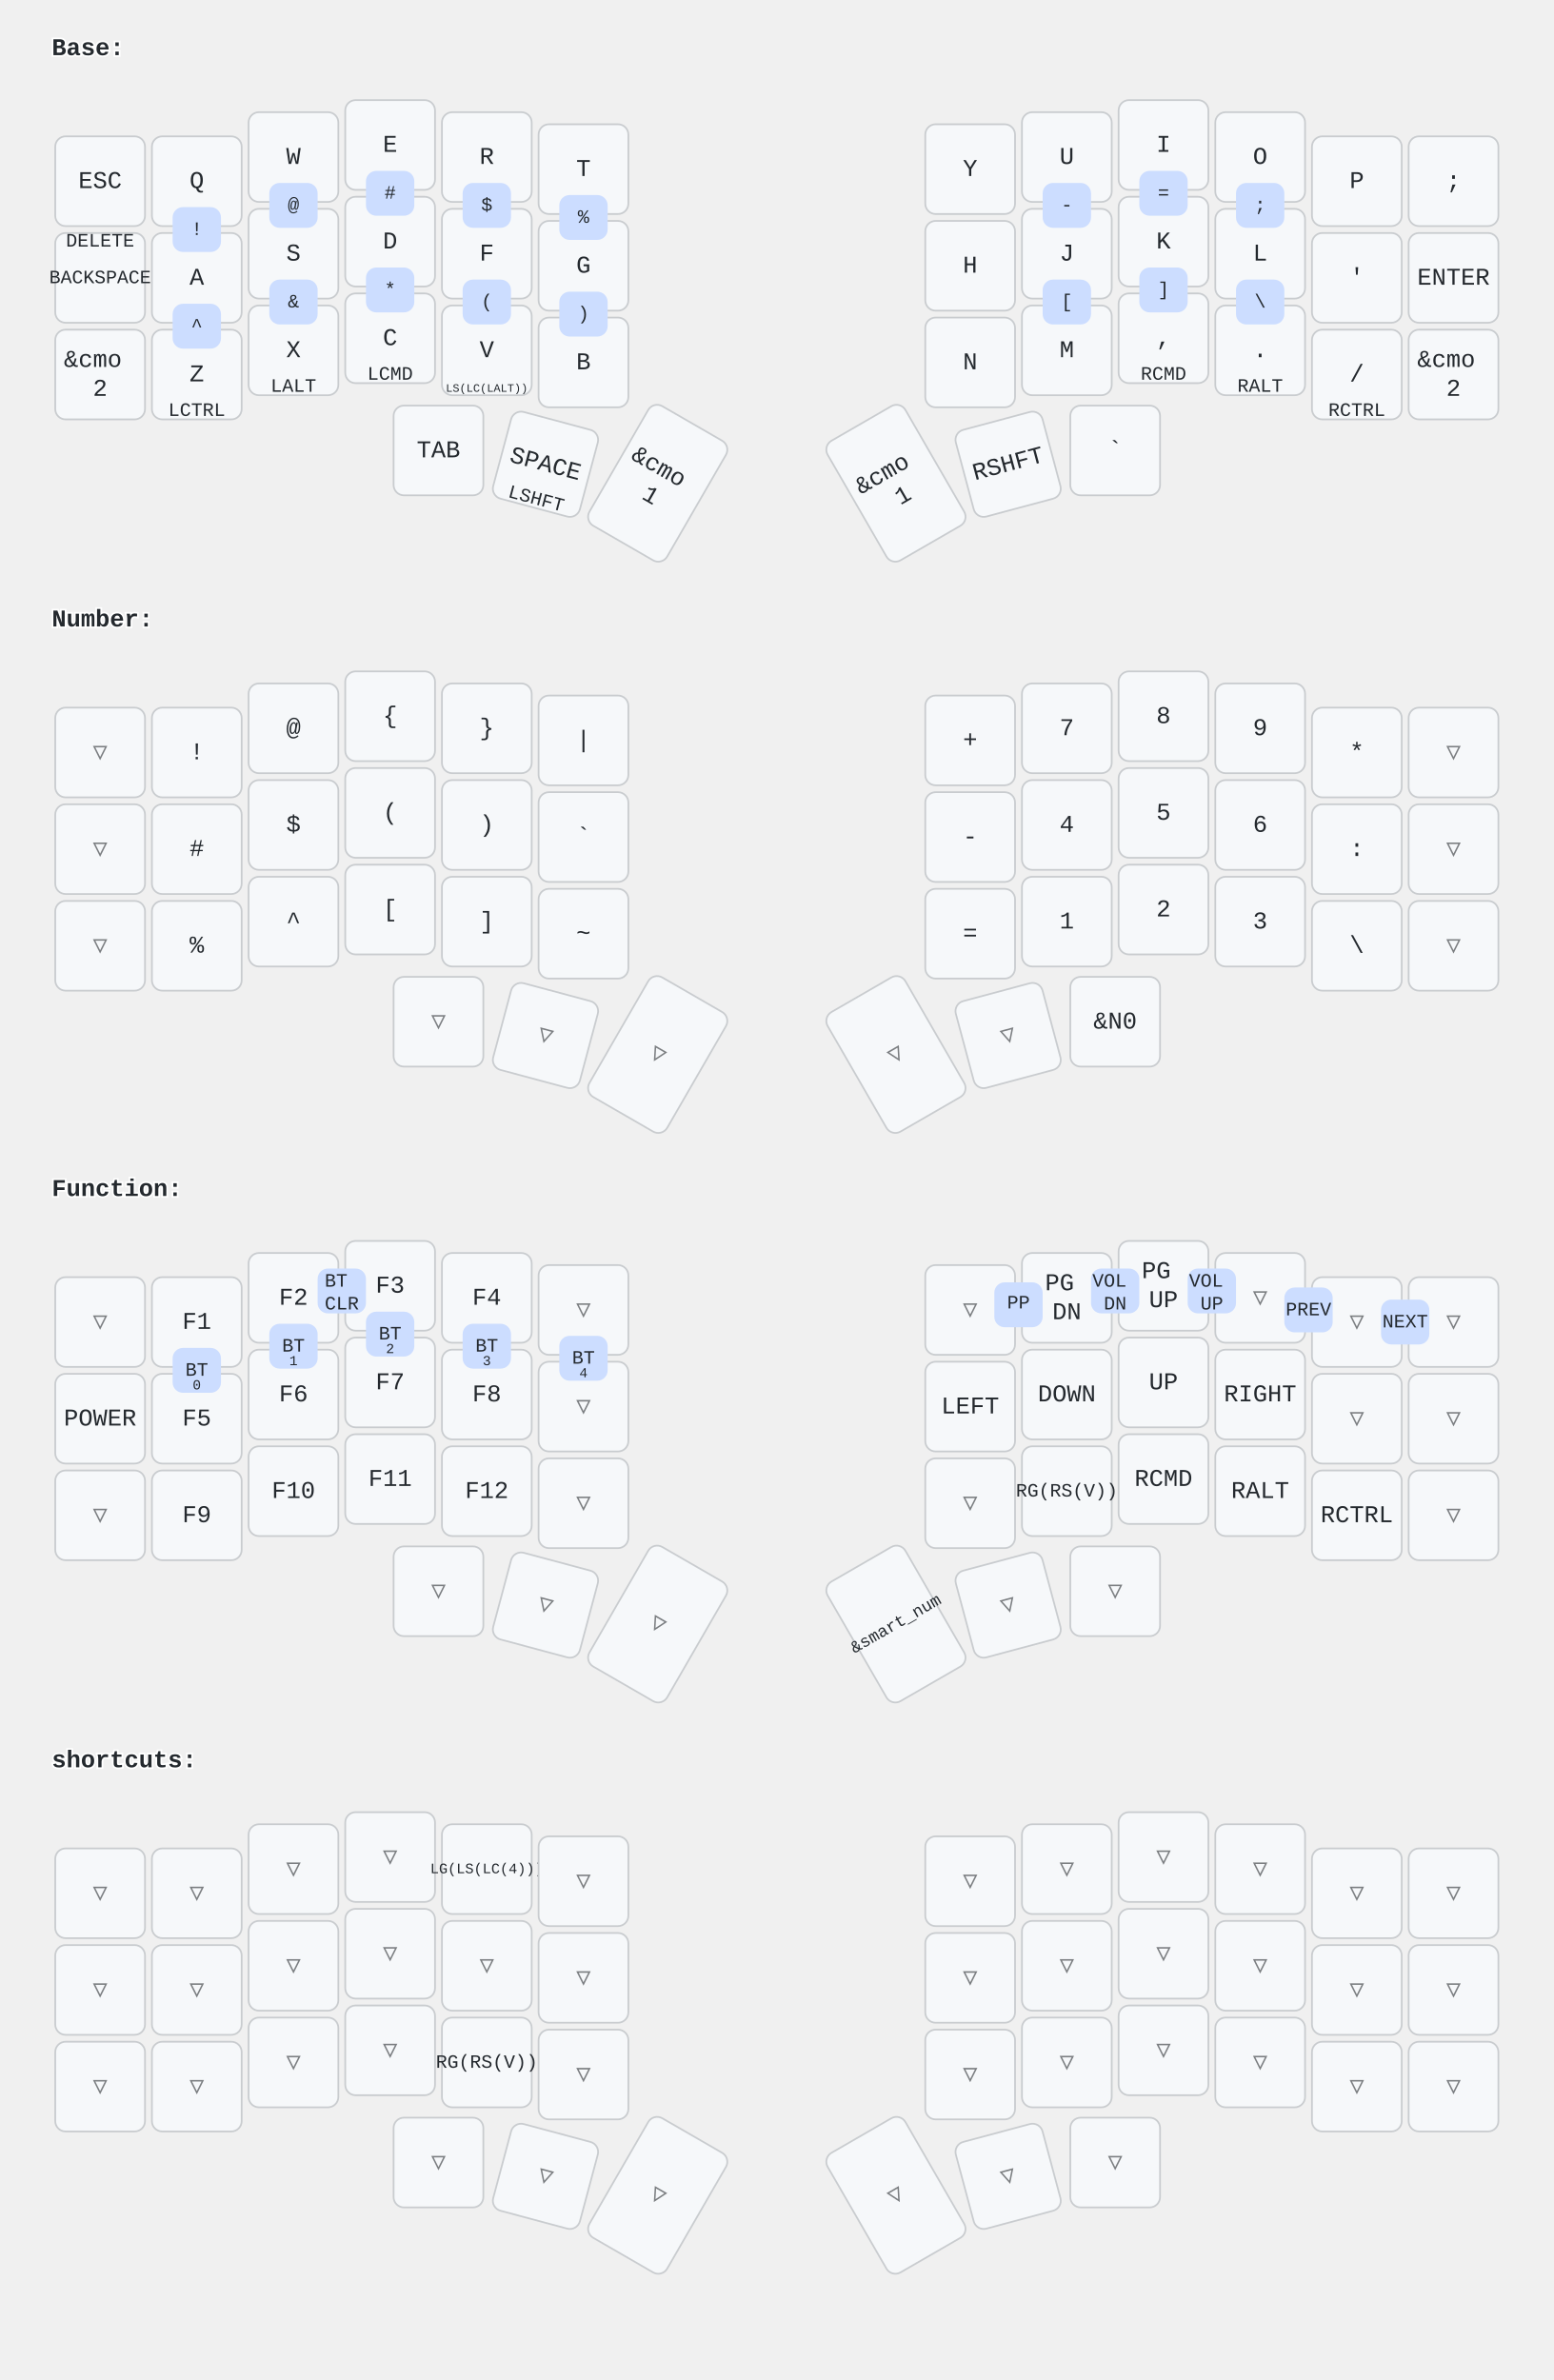
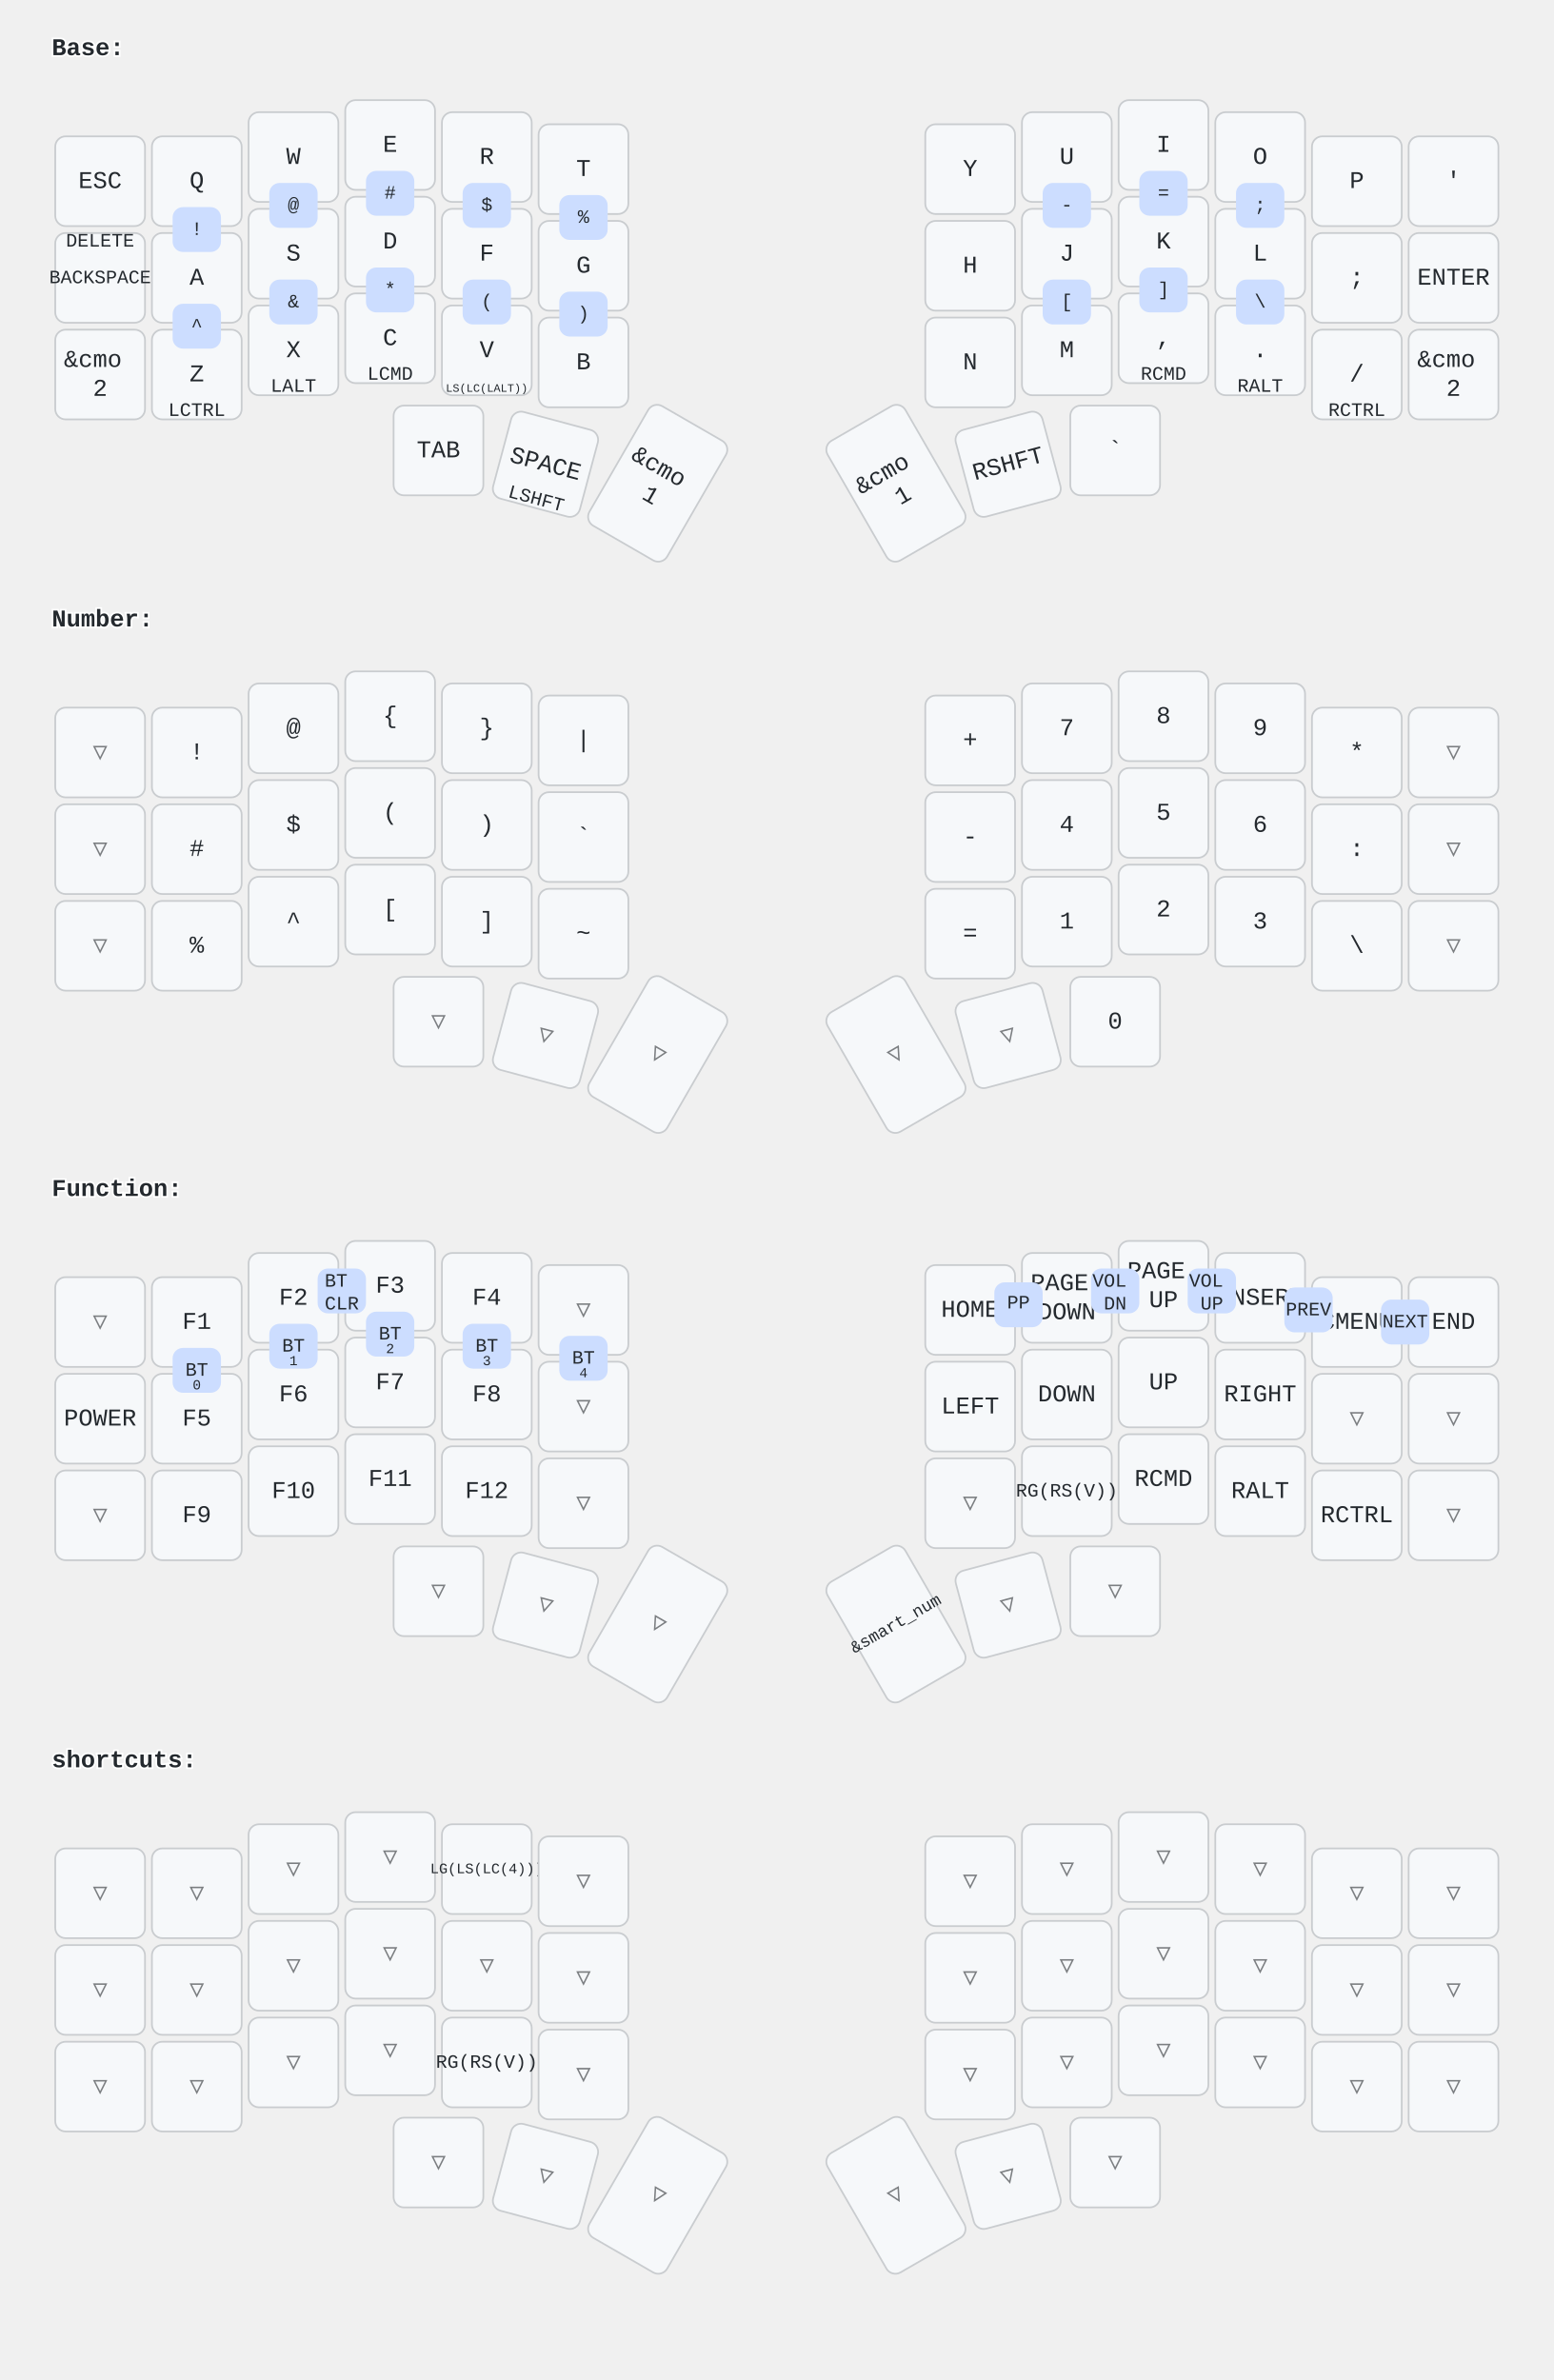
<svg xmlns="http://www.w3.org/2000/svg" width="900" height="1379" viewBox="0 0 900 1379" class="keymap">
  <style>/* inherit to force styles through use tags */
svg path {
    fill: inherit;
}

/* font and background color specifications */
svg.keymap {
    font-family: SFMono-Regular,Consolas,Liberation Mono,Menlo,monospace;
    font-size: 14px;
    font-kerning: normal;
    text-rendering: optimizeLegibility;
    fill: #24292e;
}

/* default key styling */
rect.key {
    fill: #f6f8fa;
    stroke: #c9cccf;
    stroke-width: 1;
}

/* default key side styling, only used is draw_key_sides is set */
rect.side {
    filter: brightness(90%);
}

/* color accent for combo boxes */
rect.combo, rect.combo-separate {
    fill: #cdf;
}

/* color accent for held keys */
rect.held, rect.combo.held {
    fill: #fdd;
}

/* color accent for ghost (optional) keys */
rect.ghost, rect.combo.ghost {
    stroke-dasharray: 4, 4;
    stroke-width: 2;
}

text {
    text-anchor: middle;
    dominant-baseline: middle;
}

/* styling for layer labels */
text.label {
    font-weight: bold;
    text-anchor: start;
    stroke: white;
    stroke-width: 2;
    paint-order: stroke;
}

/* styling for combo tap, and key hold/shifted label text */
text.combo, text.hold, text.shifted {
    font-size: 11px;
}

text.hold {
    text-anchor: middle;
    dominant-baseline: auto;
}

text.shifted {
    text-anchor: middle;
    dominant-baseline: hanging;
}

/* styling for hold/shifted label text in combo box */
text.combo.hold, text.combo.shifted {
    font-size: 8px;
}

/* lighter symbol for transparent keys */
text.trans {
    fill: #7b7e81;
}

/* styling for combo dendrons */
path.combo {
    stroke-width: 1;
    stroke: gray;
    fill: none;
}

/* Start Tabler Icons Cleanup */
/* cannot use height/width with glyphs */
.icon-tabler &gt; path {
    fill: inherit;
    stroke: inherit;
    stroke-width: 2;
}
/* hide tabler's default box */
.icon-tabler &gt; path[stroke="none"][fill="none"] {
    visibility: hidden;
}
/* End Tabler Icons Cleanup */
</style>
  <g transform="translate(30, 0)" class="layer-Base">
    <text x="0" y="28" class="label">Base:</text>
    <g transform="translate(0, 56)">
      <g transform="translate(28, 49)" class="key keypos-0">
        <rect rx="6" ry="6" x="-26" y="-26" width="52" height="52" class="key" />
        <text x="0" y="0" class="key tap">ESC</text>
      </g>
      <g transform="translate(84, 49)" class="key keypos-1">
        <rect rx="6" ry="6" x="-26" y="-26" width="52" height="52" class="key" />
        <text x="0" y="0" class="key tap">Q</text>
      </g>
      <g transform="translate(140, 35)" class="key keypos-2">
        <rect rx="6" ry="6" x="-26" y="-26" width="52" height="52" class="key" />
        <text x="0" y="0" class="key tap">W</text>
      </g>
      <g transform="translate(196, 28)" class="key keypos-3">
        <rect rx="6" ry="6" x="-26" y="-26" width="52" height="52" class="key" />
        <text x="0" y="0" class="key tap">E</text>
      </g>
      <g transform="translate(252, 35)" class="key keypos-4">
        <rect rx="6" ry="6" x="-26" y="-26" width="52" height="52" class="key" />
        <text x="0" y="0" class="key tap">R</text>
      </g>
      <g transform="translate(308, 42)" class="key keypos-5">
        <rect rx="6" ry="6" x="-26" y="-26" width="52" height="52" class="key" />
        <text x="0" y="0" class="key tap">T</text>
      </g>
      <g transform="translate(532, 42)" class="key keypos-6">
        <rect rx="6" ry="6" x="-26" y="-26" width="52" height="52" class="key" />
        <text x="0" y="0" class="key tap">Y</text>
      </g>
      <g transform="translate(588, 35)" class="key keypos-7">
        <rect rx="6" ry="6" x="-26" y="-26" width="52" height="52" class="key" />
        <text x="0" y="0" class="key tap">U</text>
      </g>
      <g transform="translate(644, 28)" class="key keypos-8">
        <rect rx="6" ry="6" x="-26" y="-26" width="52" height="52" class="key" />
        <text x="0" y="0" class="key tap">I</text>
      </g>
      <g transform="translate(700, 35)" class="key keypos-9">
        <rect rx="6" ry="6" x="-26" y="-26" width="52" height="52" class="key" />
        <text x="0" y="0" class="key tap">O</text>
      </g>
      <g transform="translate(756, 49)" class="key keypos-10">
        <rect rx="6" ry="6" x="-26" y="-26" width="52" height="52" class="key" />
        <text x="0" y="0" class="key tap">P</text>
      </g>
      <g transform="translate(812, 49)" class="key keypos-11">
        <rect rx="6" ry="6" x="-26" y="-26" width="52" height="52" class="key" />
+         <text x="0" y="0" class="key tap">'</text>
+       </g>
+       <g transform="translate(28, 105)" class="key keypos-12">
+         <rect rx="6" ry="6" x="-26" y="-26" width="52" height="52" class="key" />
+         <text x="0" y="0" class="key tap">
+           <tspan style="font-size: 78%">BACKSPACE</tspan>
+         </text>
+         <text x="0" y="-24" class="key shifted">DELETE</text>
+       </g>
+       <g transform="translate(84, 105)" class="key keypos-13">
+         <rect rx="6" ry="6" x="-26" y="-26" width="52" height="52" class="key" />
+         <text x="0" y="0" class="key tap">A</text>
+       </g>
+       <g transform="translate(140, 91)" class="key keypos-14">
+         <rect rx="6" ry="6" x="-26" y="-26" width="52" height="52" class="key" />
+         <text x="0" y="0" class="key tap">S</text>
+       </g>
+       <g transform="translate(196, 84)" class="key keypos-15">
+         <rect rx="6" ry="6" x="-26" y="-26" width="52" height="52" class="key" />
+         <text x="0" y="0" class="key tap">D</text>
+       </g>
+       <g transform="translate(252, 91)" class="key keypos-16">
+         <rect rx="6" ry="6" x="-26" y="-26" width="52" height="52" class="key" />
+         <text x="0" y="0" class="key tap">F</text>
+       </g>
+       <g transform="translate(308, 98)" class="key keypos-17">
+         <rect rx="6" ry="6" x="-26" y="-26" width="52" height="52" class="key" />
+         <text x="0" y="0" class="key tap">G</text>
+       </g>
+       <g transform="translate(532, 98)" class="key keypos-18">
+         <rect rx="6" ry="6" x="-26" y="-26" width="52" height="52" class="key" />
+         <text x="0" y="0" class="key tap">H</text>
+       </g>
+       <g transform="translate(588, 91)" class="key keypos-19">
+         <rect rx="6" ry="6" x="-26" y="-26" width="52" height="52" class="key" />
+         <text x="0" y="0" class="key tap">J</text>
+       </g>
+       <g transform="translate(644, 84)" class="key keypos-20">
+         <rect rx="6" ry="6" x="-26" y="-26" width="52" height="52" class="key" />
+         <text x="0" y="0" class="key tap">K</text>
+       </g>
+       <g transform="translate(700, 91)" class="key keypos-21">
+         <rect rx="6" ry="6" x="-26" y="-26" width="52" height="52" class="key" />
+         <text x="0" y="0" class="key tap">L</text>
+       </g>
+       <g transform="translate(756, 105)" class="key keypos-22">
+         <rect rx="6" ry="6" x="-26" y="-26" width="52" height="52" class="key" />
        <text x="0" y="0" class="key tap">;</text>
-       </g>
-       <g transform="translate(28, 105)" class="key keypos-12">
-         <rect rx="6" ry="6" x="-26" y="-26" width="52" height="52" class="key" />
-         <text x="0" y="0" class="key tap">
-           <tspan style="font-size: 78%">BACKSPACE</tspan>
-         </text>
-         <text x="0" y="-24" class="key shifted">DELETE</text>
-       </g>
-       <g transform="translate(84, 105)" class="key keypos-13">
-         <rect rx="6" ry="6" x="-26" y="-26" width="52" height="52" class="key" />
-         <text x="0" y="0" class="key tap">A</text>
-       </g>
-       <g transform="translate(140, 91)" class="key keypos-14">
-         <rect rx="6" ry="6" x="-26" y="-26" width="52" height="52" class="key" />
-         <text x="0" y="0" class="key tap">S</text>
-       </g>
-       <g transform="translate(196, 84)" class="key keypos-15">
-         <rect rx="6" ry="6" x="-26" y="-26" width="52" height="52" class="key" />
-         <text x="0" y="0" class="key tap">D</text>
-       </g>
-       <g transform="translate(252, 91)" class="key keypos-16">
-         <rect rx="6" ry="6" x="-26" y="-26" width="52" height="52" class="key" />
-         <text x="0" y="0" class="key tap">F</text>
-       </g>
-       <g transform="translate(308, 98)" class="key keypos-17">
-         <rect rx="6" ry="6" x="-26" y="-26" width="52" height="52" class="key" />
-         <text x="0" y="0" class="key tap">G</text>
-       </g>
-       <g transform="translate(532, 98)" class="key keypos-18">
-         <rect rx="6" ry="6" x="-26" y="-26" width="52" height="52" class="key" />
-         <text x="0" y="0" class="key tap">H</text>
-       </g>
-       <g transform="translate(588, 91)" class="key keypos-19">
-         <rect rx="6" ry="6" x="-26" y="-26" width="52" height="52" class="key" />
-         <text x="0" y="0" class="key tap">J</text>
-       </g>
-       <g transform="translate(644, 84)" class="key keypos-20">
-         <rect rx="6" ry="6" x="-26" y="-26" width="52" height="52" class="key" />
-         <text x="0" y="0" class="key tap">K</text>
-       </g>
-       <g transform="translate(700, 91)" class="key keypos-21">
-         <rect rx="6" ry="6" x="-26" y="-26" width="52" height="52" class="key" />
-         <text x="0" y="0" class="key tap">L</text>
-       </g>
-       <g transform="translate(756, 105)" class="key keypos-22">
-         <rect rx="6" ry="6" x="-26" y="-26" width="52" height="52" class="key" />
-         <text x="0" y="0" class="key tap">'</text>
      </g>
      <g transform="translate(812, 105)" class="key keypos-23">
        <rect rx="6" ry="6" x="-26" y="-26" width="52" height="52" class="key" />
        <text x="0" y="0" class="key tap">ENTER</text>
      </g>
      <g transform="translate(28, 161)" class="key keypos-24">
        <rect rx="6" ry="6" x="-26" y="-26" width="52" height="52" class="key" />
        <text x="0" y="0" class="key tap">
          <tspan x="0" dy="-0.6em">&amp;cmo</tspan>
          <tspan x="0" dy="1.2em">2</tspan>
        </text>
      </g>
      <g transform="translate(84, 161)" class="key keypos-25">
        <rect rx="6" ry="6" x="-26" y="-26" width="52" height="52" class="key" />
        <text x="0" y="0" class="key tap">Z</text>
        <text x="0" y="24" class="key hold">LCTRL</text>
      </g>
      <g transform="translate(140, 147)" class="key keypos-26">
        <rect rx="6" ry="6" x="-26" y="-26" width="52" height="52" class="key" />
        <text x="0" y="0" class="key tap">X</text>
        <text x="0" y="24" class="key hold">LALT</text>
      </g>
      <g transform="translate(196, 140)" class="key keypos-27">
        <rect rx="6" ry="6" x="-26" y="-26" width="52" height="52" class="key" />
        <text x="0" y="0" class="key tap">C</text>
        <text x="0" y="24" class="key hold">LCMD</text>
      </g>
      <g transform="translate(252, 147)" class="key keypos-28">
        <rect rx="6" ry="6" x="-26" y="-26" width="52" height="52" class="key" />
        <text x="0" y="0" class="key tap">V</text>
        <text x="0" y="24" class="key hold">
          <tspan style="font-size: 60%">LS(LC(LALT))</tspan>
        </text>
      </g>
      <g transform="translate(308, 154)" class="key keypos-29">
        <rect rx="6" ry="6" x="-26" y="-26" width="52" height="52" class="key" />
        <text x="0" y="0" class="key tap">B</text>
      </g>
      <g transform="translate(532, 154)" class="key keypos-30">
        <rect rx="6" ry="6" x="-26" y="-26" width="52" height="52" class="key" />
        <text x="0" y="0" class="key tap">N</text>
      </g>
      <g transform="translate(588, 147)" class="key keypos-31">
        <rect rx="6" ry="6" x="-26" y="-26" width="52" height="52" class="key" />
        <text x="0" y="0" class="key tap">M</text>
      </g>
      <g transform="translate(644, 140)" class="key keypos-32">
        <rect rx="6" ry="6" x="-26" y="-26" width="52" height="52" class="key" />
        <text x="0" y="0" class="key tap">,</text>
        <text x="0" y="24" class="key hold">RCMD</text>
      </g>
      <g transform="translate(700, 147)" class="key keypos-33">
        <rect rx="6" ry="6" x="-26" y="-26" width="52" height="52" class="key" />
        <text x="0" y="0" class="key tap">.</text>
        <text x="0" y="24" class="key hold">RALT</text>
      </g>
      <g transform="translate(756, 161)" class="key keypos-34">
        <rect rx="6" ry="6" x="-26" y="-26" width="52" height="52" class="key" />
        <text x="0" y="0" class="key tap">/</text>
        <text x="0" y="24" class="key hold">RCTRL</text>
      </g>
      <g transform="translate(812, 161)" class="key keypos-35">
        <rect rx="6" ry="6" x="-26" y="-26" width="52" height="52" class="key" />
        <text x="0" y="0" class="key tap">
          <tspan x="0" dy="-0.6em">&amp;cmo</tspan>
          <tspan x="0" dy="1.2em">2</tspan>
        </text>
      </g>
      <g transform="translate(224, 205)" class="key keypos-36">
        <rect rx="6" ry="6" x="-26" y="-26" width="52" height="52" class="key" />
        <text x="0" y="0" class="key tap">TAB</text>
      </g>
      <g transform="translate(286, 213) rotate(15.0)" class="key keypos-37">
        <rect rx="6" ry="6" x="-26" y="-26" width="52" height="52" class="key" />
        <text x="0" y="0" class="key tap">SPACE</text>
        <text x="0" y="24" class="key hold">LSHFT</text>
      </g>
      <g transform="translate(351, 224) rotate(30.0)" class="key keypos-38">
        <rect rx="6" ry="6" x="-26" y="-40" width="52" height="80" class="key" />
        <text x="0" y="0" class="key tap">
          <tspan x="0" dy="-0.6em">&amp;cmo</tspan>
          <tspan x="0" dy="1.2em">1</tspan>
        </text>
      </g>
      <g transform="translate(489, 224) rotate(-30.0)" class="key keypos-39">
        <rect rx="6" ry="6" x="-26" y="-40" width="52" height="80" class="key" />
        <text x="0" y="0" class="key tap">
          <tspan x="0" dy="-0.6em">&amp;cmo</tspan>
          <tspan x="0" dy="1.2em">1</tspan>
        </text>
      </g>
      <g transform="translate(554, 213) rotate(-15.0)" class="key keypos-40">
        <rect rx="6" ry="6" x="-26" y="-26" width="52" height="52" class="key" />
        <text x="0" y="0" class="key tap">RSHFT</text>
      </g>
      <g transform="translate(616, 205)" class="key keypos-41">
        <rect rx="6" ry="6" x="-26" y="-26" width="52" height="52" class="key" />
        <text x="0" y="0" class="key tap">`</text>
      </g>
      <g class="combo combopos-0">
        <rect rx="6" ry="6" x="70" y="64" width="28" height="26" class="combo" />
        <text x="84" y="77" class="combo tap">!</text>
      </g>
      <g class="combo combopos-1">
        <rect rx="6" ry="6" x="126" y="50" width="28" height="26" class="combo" />
        <text x="140" y="63" class="combo tap">@</text>
      </g>
      <g class="combo combopos-2">
        <rect rx="6" ry="6" x="182" y="43" width="28" height="26" class="combo" />
        <text x="196" y="56" class="combo tap">#</text>
      </g>
      <g class="combo combopos-3">
        <rect rx="6" ry="6" x="238" y="50" width="28" height="26" class="combo" />
        <text x="252" y="63" class="combo tap">$</text>
      </g>
      <g class="combo combopos-4">
        <rect rx="6" ry="6" x="294" y="57" width="28" height="26" class="combo" />
        <text x="308" y="70" class="combo tap">%</text>
      </g>
      <g class="combo combopos-5">
        <rect rx="6" ry="6" x="70" y="120" width="28" height="26" class="combo" />
        <text x="84" y="133" class="combo tap">^</text>
      </g>
      <g class="combo combopos-6">
        <rect rx="6" ry="6" x="126" y="106" width="28" height="26" class="combo" />
        <text x="140" y="119" class="combo tap">&amp;</text>
      </g>
      <g class="combo combopos-7">
        <rect rx="6" ry="6" x="182" y="99" width="28" height="26" class="combo" />
        <text x="196" y="112" class="combo tap">*</text>
      </g>
      <g class="combo combopos-8">
        <rect rx="6" ry="6" x="238" y="106" width="28" height="26" class="combo" />
        <text x="252" y="119" class="combo tap">(</text>
      </g>
      <g class="combo combopos-9">
        <rect rx="6" ry="6" x="294" y="113" width="28" height="26" class="combo" />
        <text x="308" y="126" class="combo tap">)</text>
      </g>
      <g class="combo combopos-10">
        <rect rx="6" ry="6" x="574" y="50" width="28" height="26" class="combo" />
        <text x="588" y="63" class="combo tap">-</text>
      </g>
      <g class="combo combopos-11">
        <rect rx="6" ry="6" x="630" y="43" width="28" height="26" class="combo" />
        <text x="644" y="56" class="combo tap">=</text>
      </g>
      <g class="combo combopos-12">
        <rect rx="6" ry="6" x="686" y="50" width="28" height="26" class="combo" />
        <text x="700" y="63" class="combo tap">;</text>
      </g>
      <g class="combo combopos-13">
        <rect rx="6" ry="6" x="574" y="106" width="28" height="26" class="combo" />
        <text x="588" y="119" class="combo tap">[</text>
      </g>
      <g class="combo combopos-14">
        <rect rx="6" ry="6" x="630" y="99" width="28" height="26" class="combo" />
        <text x="644" y="112" class="combo tap">]</text>
      </g>
      <g class="combo combopos-15">
        <rect rx="6" ry="6" x="686" y="106" width="28" height="26" class="combo" />
        <text x="700" y="119" class="combo tap">\</text>
      </g>
    </g>
  </g>
  <g transform="translate(30, 331)" class="layer-Number">
    <text x="0" y="28" class="label">Number:</text>
    <g transform="translate(0, 56)">
      <g transform="translate(28, 49)" class="key trans keypos-0">
        <rect rx="6" ry="6" x="-26" y="-26" width="52" height="52" class="key trans" />
        <text x="0" y="0" class="key trans tap">▽</text>
      </g>
      <g transform="translate(84, 49)" class="key keypos-1">
        <rect rx="6" ry="6" x="-26" y="-26" width="52" height="52" class="key" />
        <text x="0" y="0" class="key tap">!</text>
      </g>
      <g transform="translate(140, 35)" class="key keypos-2">
        <rect rx="6" ry="6" x="-26" y="-26" width="52" height="52" class="key" />
        <text x="0" y="0" class="key tap">@</text>
      </g>
      <g transform="translate(196, 28)" class="key keypos-3">
        <rect rx="6" ry="6" x="-26" y="-26" width="52" height="52" class="key" />
        <text x="0" y="0" class="key tap">{</text>
      </g>
      <g transform="translate(252, 35)" class="key keypos-4">
        <rect rx="6" ry="6" x="-26" y="-26" width="52" height="52" class="key" />
        <text x="0" y="0" class="key tap">}</text>
      </g>
      <g transform="translate(308, 42)" class="key keypos-5">
        <rect rx="6" ry="6" x="-26" y="-26" width="52" height="52" class="key" />
        <text x="0" y="0" class="key tap">|</text>
      </g>
      <g transform="translate(532, 42)" class="key keypos-6">
        <rect rx="6" ry="6" x="-26" y="-26" width="52" height="52" class="key" />
        <text x="0" y="0" class="key tap">+</text>
      </g>
      <g transform="translate(588, 35)" class="key keypos-7">
        <rect rx="6" ry="6" x="-26" y="-26" width="52" height="52" class="key" />
        <text x="0" y="0" class="key tap">7</text>
      </g>
      <g transform="translate(644, 28)" class="key keypos-8">
        <rect rx="6" ry="6" x="-26" y="-26" width="52" height="52" class="key" />
        <text x="0" y="0" class="key tap">8</text>
      </g>
      <g transform="translate(700, 35)" class="key keypos-9">
        <rect rx="6" ry="6" x="-26" y="-26" width="52" height="52" class="key" />
        <text x="0" y="0" class="key tap">9</text>
      </g>
      <g transform="translate(756, 49)" class="key keypos-10">
        <rect rx="6" ry="6" x="-26" y="-26" width="52" height="52" class="key" />
        <text x="0" y="0" class="key tap">*</text>
      </g>
      <g transform="translate(812, 49)" class="key trans keypos-11">
        <rect rx="6" ry="6" x="-26" y="-26" width="52" height="52" class="key trans" />
        <text x="0" y="0" class="key trans tap">▽</text>
      </g>
      <g transform="translate(28, 105)" class="key trans keypos-12">
        <rect rx="6" ry="6" x="-26" y="-26" width="52" height="52" class="key trans" />
        <text x="0" y="0" class="key trans tap">▽</text>
      </g>
      <g transform="translate(84, 105)" class="key keypos-13">
        <rect rx="6" ry="6" x="-26" y="-26" width="52" height="52" class="key" />
        <text x="0" y="0" class="key tap">#</text>
      </g>
      <g transform="translate(140, 91)" class="key keypos-14">
        <rect rx="6" ry="6" x="-26" y="-26" width="52" height="52" class="key" />
        <text x="0" y="0" class="key tap">$</text>
      </g>
      <g transform="translate(196, 84)" class="key keypos-15">
        <rect rx="6" ry="6" x="-26" y="-26" width="52" height="52" class="key" />
        <text x="0" y="0" class="key tap">(</text>
      </g>
      <g transform="translate(252, 91)" class="key keypos-16">
        <rect rx="6" ry="6" x="-26" y="-26" width="52" height="52" class="key" />
        <text x="0" y="0" class="key tap">)</text>
      </g>
      <g transform="translate(308, 98)" class="key keypos-17">
        <rect rx="6" ry="6" x="-26" y="-26" width="52" height="52" class="key" />
        <text x="0" y="0" class="key tap">`</text>
      </g>
      <g transform="translate(532, 98)" class="key keypos-18">
        <rect rx="6" ry="6" x="-26" y="-26" width="52" height="52" class="key" />
        <text x="0" y="0" class="key tap">-</text>
      </g>
      <g transform="translate(588, 91)" class="key keypos-19">
        <rect rx="6" ry="6" x="-26" y="-26" width="52" height="52" class="key" />
        <text x="0" y="0" class="key tap">4</text>
      </g>
      <g transform="translate(644, 84)" class="key keypos-20">
        <rect rx="6" ry="6" x="-26" y="-26" width="52" height="52" class="key" />
        <text x="0" y="0" class="key tap">5</text>
      </g>
      <g transform="translate(700, 91)" class="key keypos-21">
        <rect rx="6" ry="6" x="-26" y="-26" width="52" height="52" class="key" />
        <text x="0" y="0" class="key tap">6</text>
      </g>
      <g transform="translate(756, 105)" class="key keypos-22">
        <rect rx="6" ry="6" x="-26" y="-26" width="52" height="52" class="key" />
        <text x="0" y="0" class="key tap">:</text>
      </g>
      <g transform="translate(812, 105)" class="key trans keypos-23">
        <rect rx="6" ry="6" x="-26" y="-26" width="52" height="52" class="key trans" />
        <text x="0" y="0" class="key trans tap">▽</text>
      </g>
      <g transform="translate(28, 161)" class="key trans keypos-24">
        <rect rx="6" ry="6" x="-26" y="-26" width="52" height="52" class="key trans" />
        <text x="0" y="0" class="key trans tap">▽</text>
      </g>
      <g transform="translate(84, 161)" class="key keypos-25">
        <rect rx="6" ry="6" x="-26" y="-26" width="52" height="52" class="key" />
        <text x="0" y="0" class="key tap">%</text>
      </g>
      <g transform="translate(140, 147)" class="key keypos-26">
        <rect rx="6" ry="6" x="-26" y="-26" width="52" height="52" class="key" />
        <text x="0" y="0" class="key tap">^</text>
      </g>
      <g transform="translate(196, 140)" class="key keypos-27">
        <rect rx="6" ry="6" x="-26" y="-26" width="52" height="52" class="key" />
        <text x="0" y="0" class="key tap">[</text>
      </g>
      <g transform="translate(252, 147)" class="key keypos-28">
        <rect rx="6" ry="6" x="-26" y="-26" width="52" height="52" class="key" />
        <text x="0" y="0" class="key tap">]</text>
      </g>
      <g transform="translate(308, 154)" class="key keypos-29">
        <rect rx="6" ry="6" x="-26" y="-26" width="52" height="52" class="key" />
        <text x="0" y="0" class="key tap">~</text>
      </g>
      <g transform="translate(532, 154)" class="key keypos-30">
        <rect rx="6" ry="6" x="-26" y="-26" width="52" height="52" class="key" />
        <text x="0" y="0" class="key tap">=</text>
      </g>
      <g transform="translate(588, 147)" class="key keypos-31">
        <rect rx="6" ry="6" x="-26" y="-26" width="52" height="52" class="key" />
        <text x="0" y="0" class="key tap">1</text>
      </g>
      <g transform="translate(644, 140)" class="key keypos-32">
        <rect rx="6" ry="6" x="-26" y="-26" width="52" height="52" class="key" />
        <text x="0" y="0" class="key tap">2</text>
      </g>
      <g transform="translate(700, 147)" class="key keypos-33">
        <rect rx="6" ry="6" x="-26" y="-26" width="52" height="52" class="key" />
        <text x="0" y="0" class="key tap">3</text>
      </g>
      <g transform="translate(756, 161)" class="key keypos-34">
        <rect rx="6" ry="6" x="-26" y="-26" width="52" height="52" class="key" />
        <text x="0" y="0" class="key tap">\</text>
      </g>
      <g transform="translate(812, 161)" class="key trans keypos-35">
        <rect rx="6" ry="6" x="-26" y="-26" width="52" height="52" class="key trans" />
        <text x="0" y="0" class="key trans tap">▽</text>
      </g>
      <g transform="translate(224, 205)" class="key trans keypos-36">
        <rect rx="6" ry="6" x="-26" y="-26" width="52" height="52" class="key trans" />
        <text x="0" y="0" class="key trans tap">▽</text>
      </g>
      <g transform="translate(286, 213) rotate(15.0)" class="key trans keypos-37">
        <rect rx="6" ry="6" x="-26" y="-26" width="52" height="52" class="key trans" />
        <text x="0" y="0" class="key trans tap">▽</text>
      </g>
      <g transform="translate(351, 224) rotate(30.0)" class="key trans keypos-38">
        <rect rx="6" ry="6" x="-26" y="-40" width="52" height="80" class="key trans" />
        <text x="0" y="0" class="key trans tap">▽</text>
      </g>
      <g transform="translate(489, 224) rotate(-30.0)" class="key trans keypos-39">
        <rect rx="6" ry="6" x="-26" y="-40" width="52" height="80" class="key trans" />
        <text x="0" y="0" class="key trans tap">▽</text>
      </g>
      <g transform="translate(554, 213) rotate(-15.0)" class="key trans keypos-40">
        <rect rx="6" ry="6" x="-26" y="-26" width="52" height="52" class="key trans" />
        <text x="0" y="0" class="key trans tap">▽</text>
      </g>
      <g transform="translate(616, 205)" class="key keypos-41">
        <rect rx="6" ry="6" x="-26" y="-26" width="52" height="52" class="key" />
-         <text x="0" y="0" class="key tap">&amp;N0</text>
+         <text x="0" y="0" class="key tap">0</text>
      </g>
    </g>
  </g>
  <g transform="translate(30, 661)" class="layer-Function">
    <text x="0" y="28" class="label">Function:</text>
    <g transform="translate(0, 56)">
      <g transform="translate(28, 49)" class="key trans keypos-0">
        <rect rx="6" ry="6" x="-26" y="-26" width="52" height="52" class="key trans" />
        <text x="0" y="0" class="key trans tap">▽</text>
      </g>
      <g transform="translate(84, 49)" class="key keypos-1">
        <rect rx="6" ry="6" x="-26" y="-26" width="52" height="52" class="key" />
        <text x="0" y="0" class="key tap">F1</text>
      </g>
      <g transform="translate(140, 35)" class="key keypos-2">
        <rect rx="6" ry="6" x="-26" y="-26" width="52" height="52" class="key" />
        <text x="0" y="0" class="key tap">F2</text>
      </g>
      <g transform="translate(196, 28)" class="key keypos-3">
        <rect rx="6" ry="6" x="-26" y="-26" width="52" height="52" class="key" />
        <text x="0" y="0" class="key tap">F3</text>
      </g>
      <g transform="translate(252, 35)" class="key keypos-4">
        <rect rx="6" ry="6" x="-26" y="-26" width="52" height="52" class="key" />
        <text x="0" y="0" class="key tap">F4</text>
      </g>
      <g transform="translate(308, 42)" class="key trans keypos-5">
        <rect rx="6" ry="6" x="-26" y="-26" width="52" height="52" class="key trans" />
        <text x="0" y="0" class="key trans tap">▽</text>
      </g>
-       <g transform="translate(532, 42)" class="key trans keypos-6">
-         <rect rx="6" ry="6" x="-26" y="-26" width="52" height="52" class="key trans" />
-         <text x="0" y="0" class="key trans tap">▽</text>
+       <g transform="translate(532, 42)" class="key keypos-6">
+         <rect rx="6" ry="6" x="-26" y="-26" width="52" height="52" class="key" />
+         <text x="0" y="0" class="key tap">HOME</text>
      </g>
      <g transform="translate(588, 35)" class="key keypos-7">
        <rect rx="6" ry="6" x="-26" y="-26" width="52" height="52" class="key" />
        <text x="0" y="0" class="key tap">
-           <tspan x="0" dy="-0.6em">PG</tspan>
-           <tspan x="0" dy="1.2em">DN</tspan>
+           <tspan x="0" dy="-0.6em">PAGE</tspan>
+           <tspan x="0" dy="1.2em">DOWN</tspan>
        </text>
      </g>
      <g transform="translate(644, 28)" class="key keypos-8">
        <rect rx="6" ry="6" x="-26" y="-26" width="52" height="52" class="key" />
        <text x="0" y="0" class="key tap">
-           <tspan x="0" dy="-0.6em">PG</tspan>
+           <tspan x="0" dy="-0.6em">PAGE</tspan>
          <tspan x="0" dy="1.2em">UP</tspan>
        </text>
      </g>
-       <g transform="translate(700, 35)" class="key trans keypos-9">
-         <rect rx="6" ry="6" x="-26" y="-26" width="52" height="52" class="key trans" />
-         <text x="0" y="0" class="key trans tap">▽</text>
-       </g>
-       <g transform="translate(756, 49)" class="key trans keypos-10">
-         <rect rx="6" ry="6" x="-26" y="-26" width="52" height="52" class="key trans" />
-         <text x="0" y="0" class="key trans tap">▽</text>
-       </g>
-       <g transform="translate(812, 49)" class="key trans keypos-11">
-         <rect rx="6" ry="6" x="-26" y="-26" width="52" height="52" class="key trans" />
-         <text x="0" y="0" class="key trans tap">▽</text>
+       <g transform="translate(700, 35)" class="key keypos-9">
+         <rect rx="6" ry="6" x="-26" y="-26" width="52" height="52" class="key" />
+         <text x="0" y="0" class="key tap">INSERT</text>
+       </g>
+       <g transform="translate(756, 49)" class="key keypos-10">
+         <rect rx="6" ry="6" x="-26" y="-26" width="52" height="52" class="key" />
+         <text x="0" y="0" class="key tap">CMENU</text>
+       </g>
+       <g transform="translate(812, 49)" class="key keypos-11">
+         <rect rx="6" ry="6" x="-26" y="-26" width="52" height="52" class="key" />
+         <text x="0" y="0" class="key tap">END</text>
      </g>
      <g transform="translate(28, 105)" class="key keypos-12">
        <rect rx="6" ry="6" x="-26" y="-26" width="52" height="52" class="key" />
        <text x="0" y="0" class="key tap">POWER</text>
      </g>
      <g transform="translate(84, 105)" class="key keypos-13">
        <rect rx="6" ry="6" x="-26" y="-26" width="52" height="52" class="key" />
        <text x="0" y="0" class="key tap">F5</text>
      </g>
      <g transform="translate(140, 91)" class="key keypos-14">
        <rect rx="6" ry="6" x="-26" y="-26" width="52" height="52" class="key" />
        <text x="0" y="0" class="key tap">F6</text>
      </g>
      <g transform="translate(196, 84)" class="key keypos-15">
        <rect rx="6" ry="6" x="-26" y="-26" width="52" height="52" class="key" />
        <text x="0" y="0" class="key tap">F7</text>
      </g>
      <g transform="translate(252, 91)" class="key keypos-16">
        <rect rx="6" ry="6" x="-26" y="-26" width="52" height="52" class="key" />
        <text x="0" y="0" class="key tap">F8</text>
      </g>
      <g transform="translate(308, 98)" class="key trans keypos-17">
        <rect rx="6" ry="6" x="-26" y="-26" width="52" height="52" class="key trans" />
        <text x="0" y="0" class="key trans tap">▽</text>
      </g>
      <g transform="translate(532, 98)" class="key keypos-18">
        <rect rx="6" ry="6" x="-26" y="-26" width="52" height="52" class="key" />
        <text x="0" y="0" class="key tap">LEFT</text>
      </g>
      <g transform="translate(588, 91)" class="key keypos-19">
        <rect rx="6" ry="6" x="-26" y="-26" width="52" height="52" class="key" />
        <text x="0" y="0" class="key tap">DOWN</text>
      </g>
      <g transform="translate(644, 84)" class="key keypos-20">
        <rect rx="6" ry="6" x="-26" y="-26" width="52" height="52" class="key" />
        <text x="0" y="0" class="key tap">UP</text>
      </g>
      <g transform="translate(700, 91)" class="key keypos-21">
        <rect rx="6" ry="6" x="-26" y="-26" width="52" height="52" class="key" />
        <text x="0" y="0" class="key tap">RIGHT</text>
      </g>
      <g transform="translate(756, 105)" class="key trans keypos-22">
        <rect rx="6" ry="6" x="-26" y="-26" width="52" height="52" class="key trans" />
        <text x="0" y="0" class="key trans tap">▽</text>
      </g>
      <g transform="translate(812, 105)" class="key trans keypos-23">
        <rect rx="6" ry="6" x="-26" y="-26" width="52" height="52" class="key trans" />
        <text x="0" y="0" class="key trans tap">▽</text>
      </g>
      <g transform="translate(28, 161)" class="key trans keypos-24">
        <rect rx="6" ry="6" x="-26" y="-26" width="52" height="52" class="key trans" />
        <text x="0" y="0" class="key trans tap">▽</text>
      </g>
      <g transform="translate(84, 161)" class="key keypos-25">
        <rect rx="6" ry="6" x="-26" y="-26" width="52" height="52" class="key" />
        <text x="0" y="0" class="key tap">F9</text>
      </g>
      <g transform="translate(140, 147)" class="key keypos-26">
        <rect rx="6" ry="6" x="-26" y="-26" width="52" height="52" class="key" />
        <text x="0" y="0" class="key tap">F10</text>
      </g>
      <g transform="translate(196, 140)" class="key keypos-27">
        <rect rx="6" ry="6" x="-26" y="-26" width="52" height="52" class="key" />
        <text x="0" y="0" class="key tap">F11</text>
      </g>
      <g transform="translate(252, 147)" class="key keypos-28">
        <rect rx="6" ry="6" x="-26" y="-26" width="52" height="52" class="key" />
        <text x="0" y="0" class="key tap">F12</text>
      </g>
      <g transform="translate(308, 154)" class="key trans keypos-29">
        <rect rx="6" ry="6" x="-26" y="-26" width="52" height="52" class="key trans" />
        <text x="0" y="0" class="key trans tap">▽</text>
      </g>
      <g transform="translate(532, 154)" class="key trans keypos-30">
        <rect rx="6" ry="6" x="-26" y="-26" width="52" height="52" class="key trans" />
        <text x="0" y="0" class="key trans tap">▽</text>
      </g>
      <g transform="translate(588, 147)" class="key keypos-31">
        <rect rx="6" ry="6" x="-26" y="-26" width="52" height="52" class="key" />
        <text x="0" y="0" class="key tap">
          <tspan style="font-size: 78%">RG(RS(V))</tspan>
        </text>
      </g>
      <g transform="translate(644, 140)" class="key keypos-32">
        <rect rx="6" ry="6" x="-26" y="-26" width="52" height="52" class="key" />
        <text x="0" y="0" class="key tap">RCMD</text>
      </g>
      <g transform="translate(700, 147)" class="key keypos-33">
        <rect rx="6" ry="6" x="-26" y="-26" width="52" height="52" class="key" />
        <text x="0" y="0" class="key tap">RALT</text>
      </g>
      <g transform="translate(756, 161)" class="key keypos-34">
        <rect rx="6" ry="6" x="-26" y="-26" width="52" height="52" class="key" />
        <text x="0" y="0" class="key tap">RCTRL</text>
      </g>
      <g transform="translate(812, 161)" class="key trans keypos-35">
        <rect rx="6" ry="6" x="-26" y="-26" width="52" height="52" class="key trans" />
        <text x="0" y="0" class="key trans tap">▽</text>
      </g>
      <g transform="translate(224, 205)" class="key trans keypos-36">
        <rect rx="6" ry="6" x="-26" y="-26" width="52" height="52" class="key trans" />
        <text x="0" y="0" class="key trans tap">▽</text>
      </g>
      <g transform="translate(286, 213) rotate(15.0)" class="key trans keypos-37">
        <rect rx="6" ry="6" x="-26" y="-26" width="52" height="52" class="key trans" />
        <text x="0" y="0" class="key trans tap">▽</text>
      </g>
      <g transform="translate(351, 224) rotate(30.0)" class="key trans keypos-38">
        <rect rx="6" ry="6" x="-26" y="-40" width="52" height="80" class="key trans" />
        <text x="0" y="0" class="key trans tap">▽</text>
      </g>
      <g transform="translate(489, 224) rotate(-30.0)" class="key keypos-39">
        <rect rx="6" ry="6" x="-26" y="-40" width="52" height="80" class="key" />
        <text x="0" y="0" class="key tap">
          <tspan style="font-size: 70%">&amp;smart_num</tspan>
        </text>
      </g>
      <g transform="translate(554, 213) rotate(-15.0)" class="key trans keypos-40">
        <rect rx="6" ry="6" x="-26" y="-26" width="52" height="52" class="key trans" />
        <text x="0" y="0" class="key trans tap">▽</text>
      </g>
      <g transform="translate(616, 205)" class="key trans keypos-41">
        <rect rx="6" ry="6" x="-26" y="-26" width="52" height="52" class="key trans" />
        <text x="0" y="0" class="key trans tap">▽</text>
      </g>
      <g class="combo combopos-0">
        <rect rx="6" ry="6" x="70" y="64" width="28" height="26" class="combo" />
        <text x="84" y="77" class="combo tap">BT</text>
        <text x="84" y="88" class="combo hold">0</text>
      </g>
      <g class="combo combopos-1">
        <rect rx="6" ry="6" x="126" y="50" width="28" height="26" class="combo" />
        <text x="140" y="63" class="combo tap">BT</text>
        <text x="140" y="74" class="combo hold">1</text>
      </g>
      <g class="combo combopos-2">
        <rect rx="6" ry="6" x="182" y="43" width="28" height="26" class="combo" />
        <text x="196" y="56" class="combo tap">BT</text>
        <text x="196" y="67" class="combo hold">2</text>
      </g>
      <g class="combo combopos-3">
        <rect rx="6" ry="6" x="238" y="50" width="28" height="26" class="combo" />
        <text x="252" y="63" class="combo tap">BT</text>
        <text x="252" y="74" class="combo hold">3</text>
      </g>
      <g class="combo combopos-4">
        <rect rx="6" ry="6" x="294" y="57" width="28" height="26" class="combo" />
        <text x="308" y="70" class="combo tap">BT</text>
        <text x="308" y="81" class="combo hold">4</text>
      </g>
      <g class="combo combopos-5">
        <rect rx="6" ry="6" x="154" y="18" width="28" height="26" class="combo" />
        <text x="168" y="32" class="combo tap">
          <tspan x="168" dy="-0.6em">BT</tspan>
          <tspan x="168" dy="1.2em">CLR</tspan>
        </text>
      </g>
      <g class="combo combopos-6">
        <rect rx="6" ry="6" x="546" y="26" width="28" height="26" class="combo" />
        <text x="560" y="38" class="combo tap">PP</text>
      </g>
      <g class="combo combopos-7">
        <rect rx="6" ry="6" x="602" y="18" width="28" height="26" class="combo" />
        <text x="616" y="32" class="combo tap">
          <tspan x="616" dy="-0.6em">VOL</tspan>
          <tspan x="616" dy="1.2em">DN</tspan>
        </text>
      </g>
      <g class="combo combopos-8">
        <rect rx="6" ry="6" x="658" y="18" width="28" height="26" class="combo" />
        <text x="672" y="32" class="combo tap">
          <tspan x="672" dy="-0.6em">VOL</tspan>
          <tspan x="672" dy="1.2em">UP</tspan>
        </text>
      </g>
      <g class="combo combopos-9">
        <rect rx="6" ry="6" x="714" y="29" width="28" height="26" class="combo" />
        <text x="728" y="42" class="combo tap">PREV</text>
      </g>
      <g class="combo combopos-10">
        <rect rx="6" ry="6" x="770" y="36" width="28" height="26" class="combo" />
        <text x="784" y="49" class="combo tap">NEXT</text>
      </g>
    </g>
  </g>
  <g transform="translate(30, 992)" class="layer-shortcuts">
    <text x="0" y="28" class="label">shortcuts:</text>
    <g transform="translate(0, 56)">
      <g transform="translate(28, 49)" class="key trans keypos-0">
        <rect rx="6" ry="6" x="-26" y="-26" width="52" height="52" class="key trans" />
        <text x="0" y="0" class="key trans tap">▽</text>
      </g>
      <g transform="translate(84, 49)" class="key trans keypos-1">
        <rect rx="6" ry="6" x="-26" y="-26" width="52" height="52" class="key trans" />
        <text x="0" y="0" class="key trans tap">▽</text>
      </g>
      <g transform="translate(140, 35)" class="key trans keypos-2">
        <rect rx="6" ry="6" x="-26" y="-26" width="52" height="52" class="key trans" />
        <text x="0" y="0" class="key trans tap">▽</text>
      </g>
      <g transform="translate(196, 28)" class="key trans keypos-3">
        <rect rx="6" ry="6" x="-26" y="-26" width="52" height="52" class="key trans" />
        <text x="0" y="0" class="key trans tap">▽</text>
      </g>
      <g transform="translate(252, 35)" class="key keypos-4">
        <rect rx="6" ry="6" x="-26" y="-26" width="52" height="52" class="key" />
        <text x="0" y="0" class="key tap">
          <tspan style="font-size: 60%">LG(LS(LC(4)))</tspan>
        </text>
      </g>
      <g transform="translate(308, 42)" class="key trans keypos-5">
        <rect rx="6" ry="6" x="-26" y="-26" width="52" height="52" class="key trans" />
        <text x="0" y="0" class="key trans tap">▽</text>
      </g>
      <g transform="translate(532, 42)" class="key trans keypos-6">
        <rect rx="6" ry="6" x="-26" y="-26" width="52" height="52" class="key trans" />
        <text x="0" y="0" class="key trans tap">▽</text>
      </g>
      <g transform="translate(588, 35)" class="key trans keypos-7">
        <rect rx="6" ry="6" x="-26" y="-26" width="52" height="52" class="key trans" />
        <text x="0" y="0" class="key trans tap">▽</text>
      </g>
      <g transform="translate(644, 28)" class="key trans keypos-8">
        <rect rx="6" ry="6" x="-26" y="-26" width="52" height="52" class="key trans" />
        <text x="0" y="0" class="key trans tap">▽</text>
      </g>
      <g transform="translate(700, 35)" class="key trans keypos-9">
        <rect rx="6" ry="6" x="-26" y="-26" width="52" height="52" class="key trans" />
        <text x="0" y="0" class="key trans tap">▽</text>
      </g>
      <g transform="translate(756, 49)" class="key trans keypos-10">
        <rect rx="6" ry="6" x="-26" y="-26" width="52" height="52" class="key trans" />
        <text x="0" y="0" class="key trans tap">▽</text>
      </g>
      <g transform="translate(812, 49)" class="key trans keypos-11">
        <rect rx="6" ry="6" x="-26" y="-26" width="52" height="52" class="key trans" />
        <text x="0" y="0" class="key trans tap">▽</text>
      </g>
      <g transform="translate(28, 105)" class="key trans keypos-12">
        <rect rx="6" ry="6" x="-26" y="-26" width="52" height="52" class="key trans" />
        <text x="0" y="0" class="key trans tap">▽</text>
      </g>
      <g transform="translate(84, 105)" class="key trans keypos-13">
        <rect rx="6" ry="6" x="-26" y="-26" width="52" height="52" class="key trans" />
        <text x="0" y="0" class="key trans tap">▽</text>
      </g>
      <g transform="translate(140, 91)" class="key trans keypos-14">
        <rect rx="6" ry="6" x="-26" y="-26" width="52" height="52" class="key trans" />
        <text x="0" y="0" class="key trans tap">▽</text>
      </g>
      <g transform="translate(196, 84)" class="key trans keypos-15">
        <rect rx="6" ry="6" x="-26" y="-26" width="52" height="52" class="key trans" />
        <text x="0" y="0" class="key trans tap">▽</text>
      </g>
      <g transform="translate(252, 91)" class="key trans keypos-16">
        <rect rx="6" ry="6" x="-26" y="-26" width="52" height="52" class="key trans" />
        <text x="0" y="0" class="key trans tap">▽</text>
      </g>
      <g transform="translate(308, 98)" class="key trans keypos-17">
        <rect rx="6" ry="6" x="-26" y="-26" width="52" height="52" class="key trans" />
        <text x="0" y="0" class="key trans tap">▽</text>
      </g>
      <g transform="translate(532, 98)" class="key trans keypos-18">
        <rect rx="6" ry="6" x="-26" y="-26" width="52" height="52" class="key trans" />
        <text x="0" y="0" class="key trans tap">▽</text>
      </g>
      <g transform="translate(588, 91)" class="key trans keypos-19">
        <rect rx="6" ry="6" x="-26" y="-26" width="52" height="52" class="key trans" />
        <text x="0" y="0" class="key trans tap">▽</text>
      </g>
      <g transform="translate(644, 84)" class="key trans keypos-20">
        <rect rx="6" ry="6" x="-26" y="-26" width="52" height="52" class="key trans" />
        <text x="0" y="0" class="key trans tap">▽</text>
      </g>
      <g transform="translate(700, 91)" class="key trans keypos-21">
        <rect rx="6" ry="6" x="-26" y="-26" width="52" height="52" class="key trans" />
        <text x="0" y="0" class="key trans tap">▽</text>
      </g>
      <g transform="translate(756, 105)" class="key trans keypos-22">
        <rect rx="6" ry="6" x="-26" y="-26" width="52" height="52" class="key trans" />
        <text x="0" y="0" class="key trans tap">▽</text>
      </g>
      <g transform="translate(812, 105)" class="key trans keypos-23">
        <rect rx="6" ry="6" x="-26" y="-26" width="52" height="52" class="key trans" />
        <text x="0" y="0" class="key trans tap">▽</text>
      </g>
      <g transform="translate(28, 161)" class="key trans keypos-24">
        <rect rx="6" ry="6" x="-26" y="-26" width="52" height="52" class="key trans" />
        <text x="0" y="0" class="key trans tap">▽</text>
      </g>
      <g transform="translate(84, 161)" class="key trans keypos-25">
        <rect rx="6" ry="6" x="-26" y="-26" width="52" height="52" class="key trans" />
        <text x="0" y="0" class="key trans tap">▽</text>
      </g>
      <g transform="translate(140, 147)" class="key trans keypos-26">
        <rect rx="6" ry="6" x="-26" y="-26" width="52" height="52" class="key trans" />
        <text x="0" y="0" class="key trans tap">▽</text>
      </g>
      <g transform="translate(196, 140)" class="key trans keypos-27">
        <rect rx="6" ry="6" x="-26" y="-26" width="52" height="52" class="key trans" />
        <text x="0" y="0" class="key trans tap">▽</text>
      </g>
      <g transform="translate(252, 147)" class="key keypos-28">
        <rect rx="6" ry="6" x="-26" y="-26" width="52" height="52" class="key" />
        <text x="0" y="0" class="key tap">
          <tspan style="font-size: 78%">RG(RS(V))</tspan>
        </text>
      </g>
      <g transform="translate(308, 154)" class="key trans keypos-29">
        <rect rx="6" ry="6" x="-26" y="-26" width="52" height="52" class="key trans" />
        <text x="0" y="0" class="key trans tap">▽</text>
      </g>
      <g transform="translate(532, 154)" class="key trans keypos-30">
        <rect rx="6" ry="6" x="-26" y="-26" width="52" height="52" class="key trans" />
        <text x="0" y="0" class="key trans tap">▽</text>
      </g>
      <g transform="translate(588, 147)" class="key trans keypos-31">
        <rect rx="6" ry="6" x="-26" y="-26" width="52" height="52" class="key trans" />
        <text x="0" y="0" class="key trans tap">▽</text>
      </g>
      <g transform="translate(644, 140)" class="key trans keypos-32">
        <rect rx="6" ry="6" x="-26" y="-26" width="52" height="52" class="key trans" />
        <text x="0" y="0" class="key trans tap">▽</text>
      </g>
      <g transform="translate(700, 147)" class="key trans keypos-33">
        <rect rx="6" ry="6" x="-26" y="-26" width="52" height="52" class="key trans" />
        <text x="0" y="0" class="key trans tap">▽</text>
      </g>
      <g transform="translate(756, 161)" class="key trans keypos-34">
        <rect rx="6" ry="6" x="-26" y="-26" width="52" height="52" class="key trans" />
        <text x="0" y="0" class="key trans tap">▽</text>
      </g>
      <g transform="translate(812, 161)" class="key trans keypos-35">
        <rect rx="6" ry="6" x="-26" y="-26" width="52" height="52" class="key trans" />
        <text x="0" y="0" class="key trans tap">▽</text>
      </g>
      <g transform="translate(224, 205)" class="key trans keypos-36">
        <rect rx="6" ry="6" x="-26" y="-26" width="52" height="52" class="key trans" />
        <text x="0" y="0" class="key trans tap">▽</text>
      </g>
      <g transform="translate(286, 213) rotate(15.0)" class="key trans keypos-37">
        <rect rx="6" ry="6" x="-26" y="-26" width="52" height="52" class="key trans" />
        <text x="0" y="0" class="key trans tap">▽</text>
      </g>
      <g transform="translate(351, 224) rotate(30.0)" class="key trans keypos-38">
        <rect rx="6" ry="6" x="-26" y="-40" width="52" height="80" class="key trans" />
        <text x="0" y="0" class="key trans tap">▽</text>
      </g>
      <g transform="translate(489, 224) rotate(-30.0)" class="key trans keypos-39">
        <rect rx="6" ry="6" x="-26" y="-40" width="52" height="80" class="key trans" />
        <text x="0" y="0" class="key trans tap">▽</text>
      </g>
      <g transform="translate(554, 213) rotate(-15.0)" class="key trans keypos-40">
        <rect rx="6" ry="6" x="-26" y="-26" width="52" height="52" class="key trans" />
        <text x="0" y="0" class="key trans tap">▽</text>
      </g>
      <g transform="translate(616, 205)" class="key trans keypos-41">
        <rect rx="6" ry="6" x="-26" y="-26" width="52" height="52" class="key trans" />
        <text x="0" y="0" class="key trans tap">▽</text>
      </g>
    </g>
  </g>
</svg>
